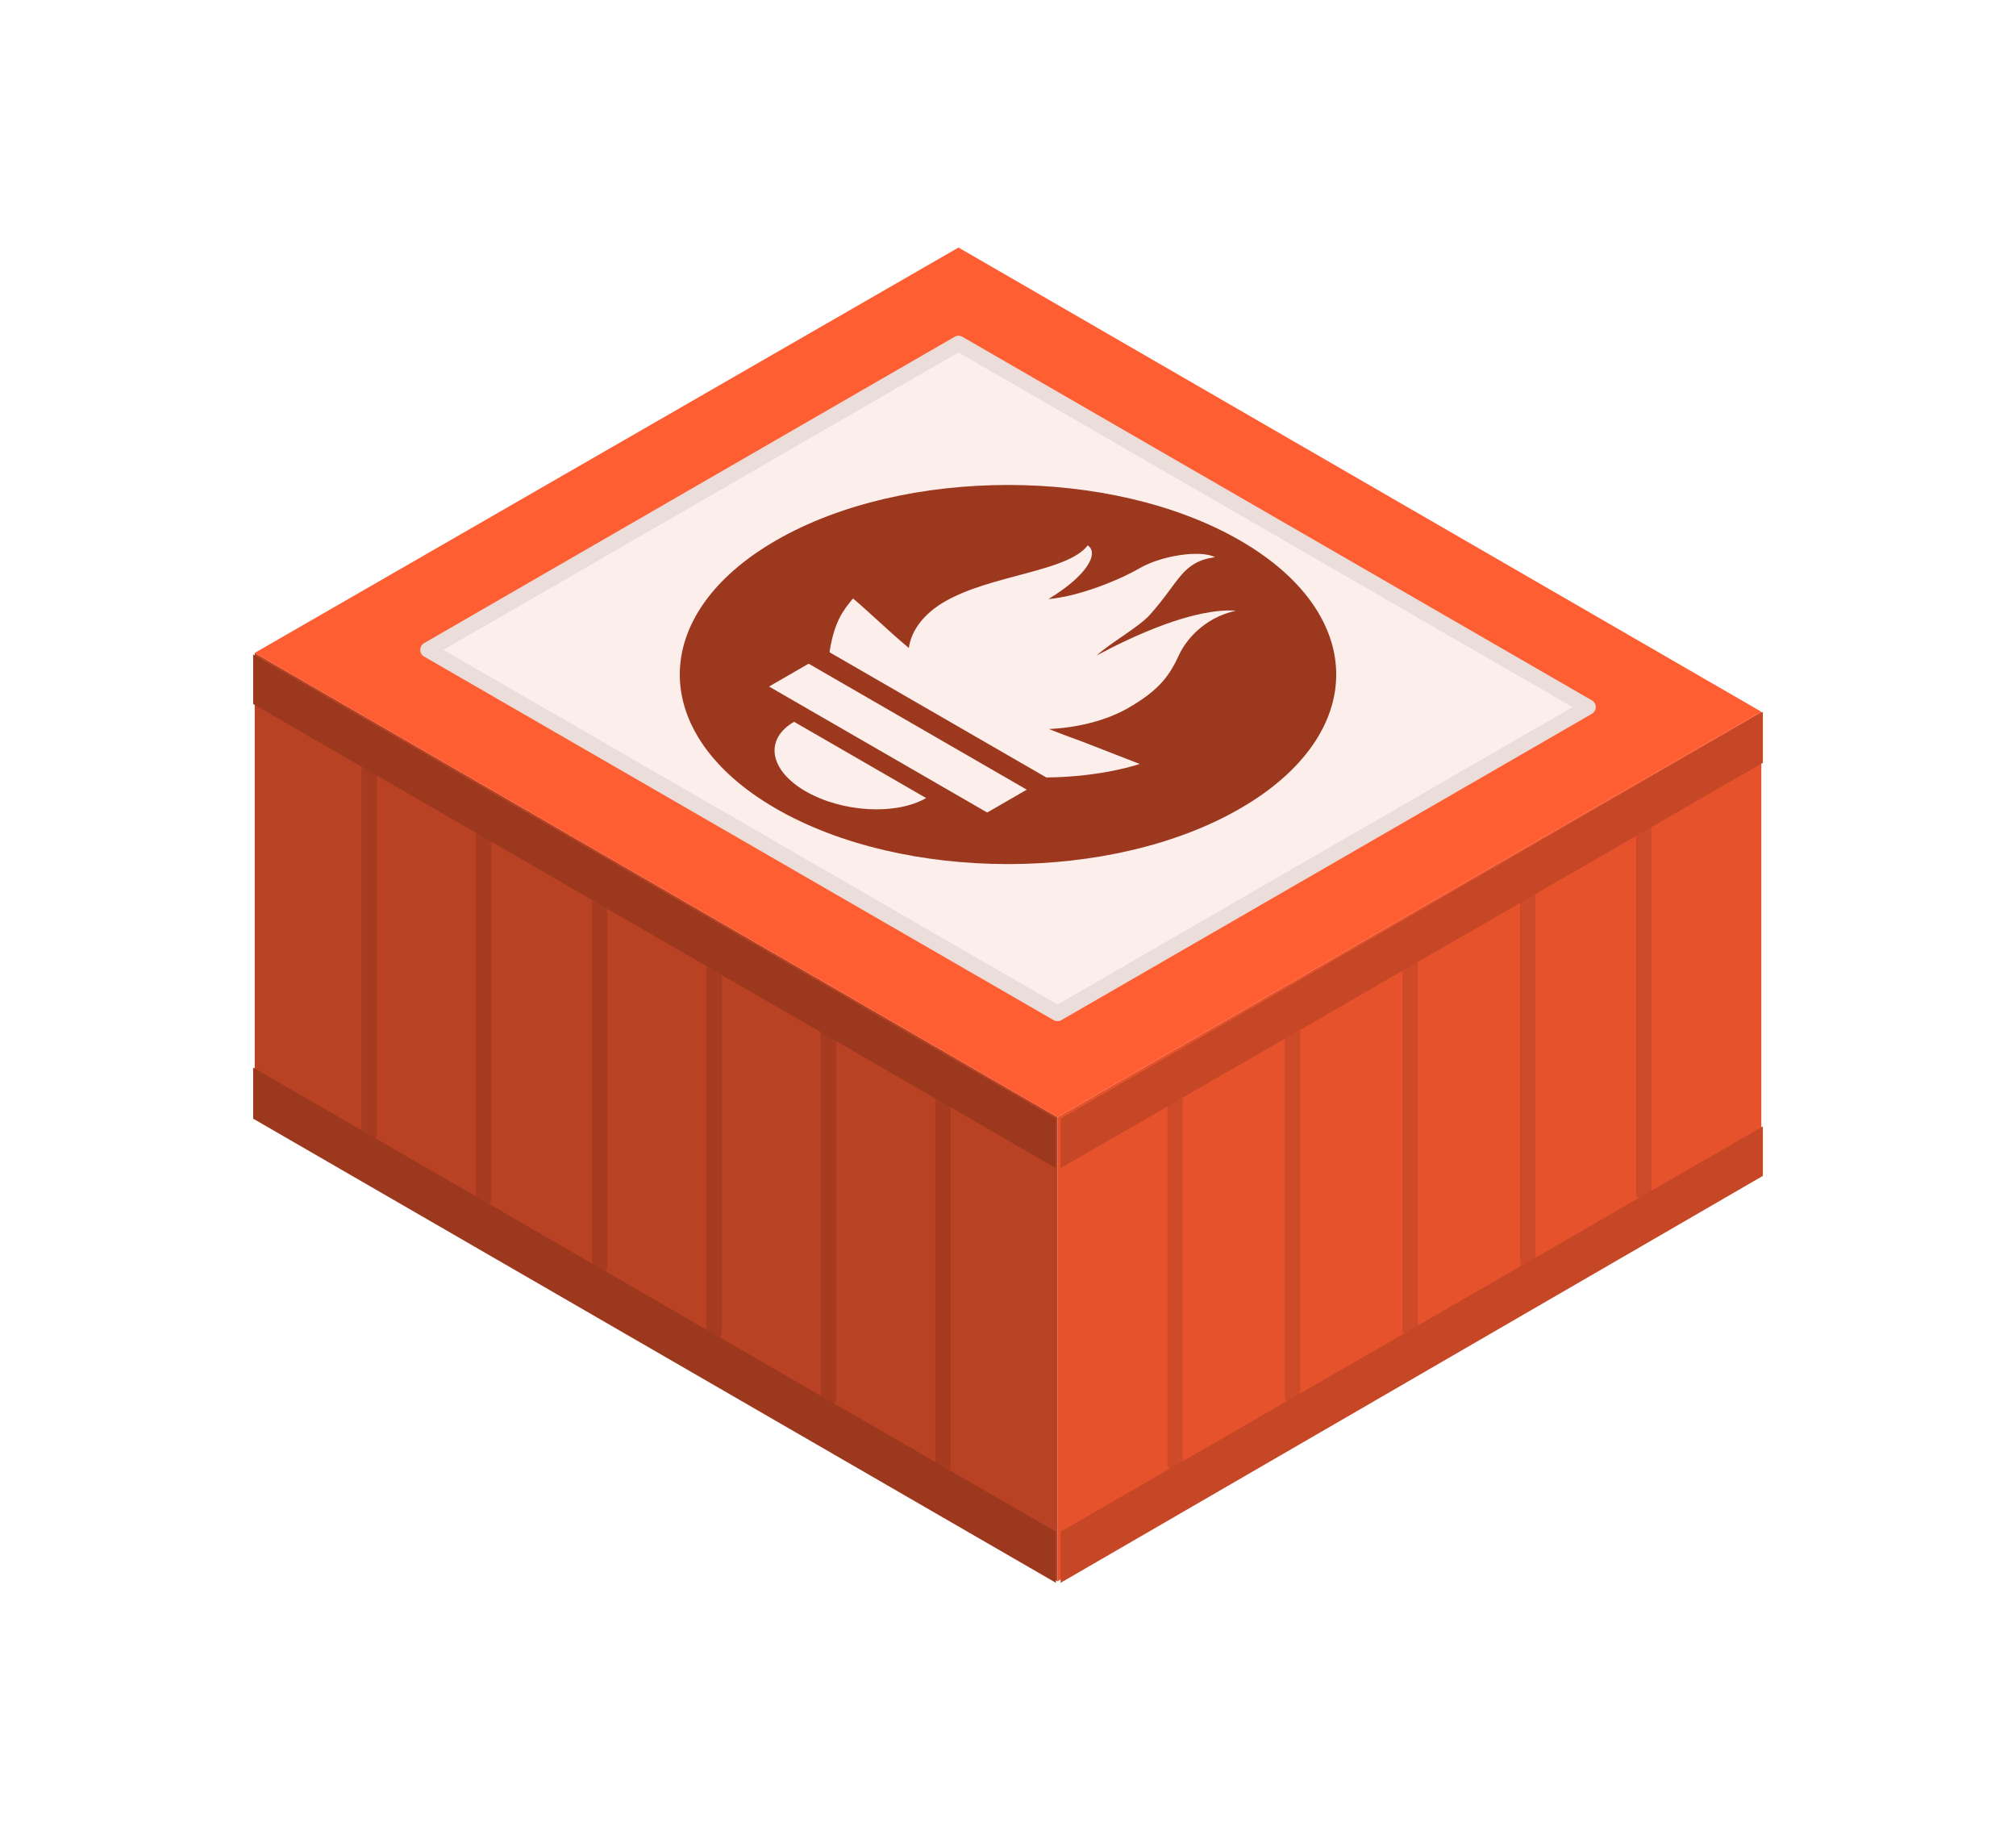
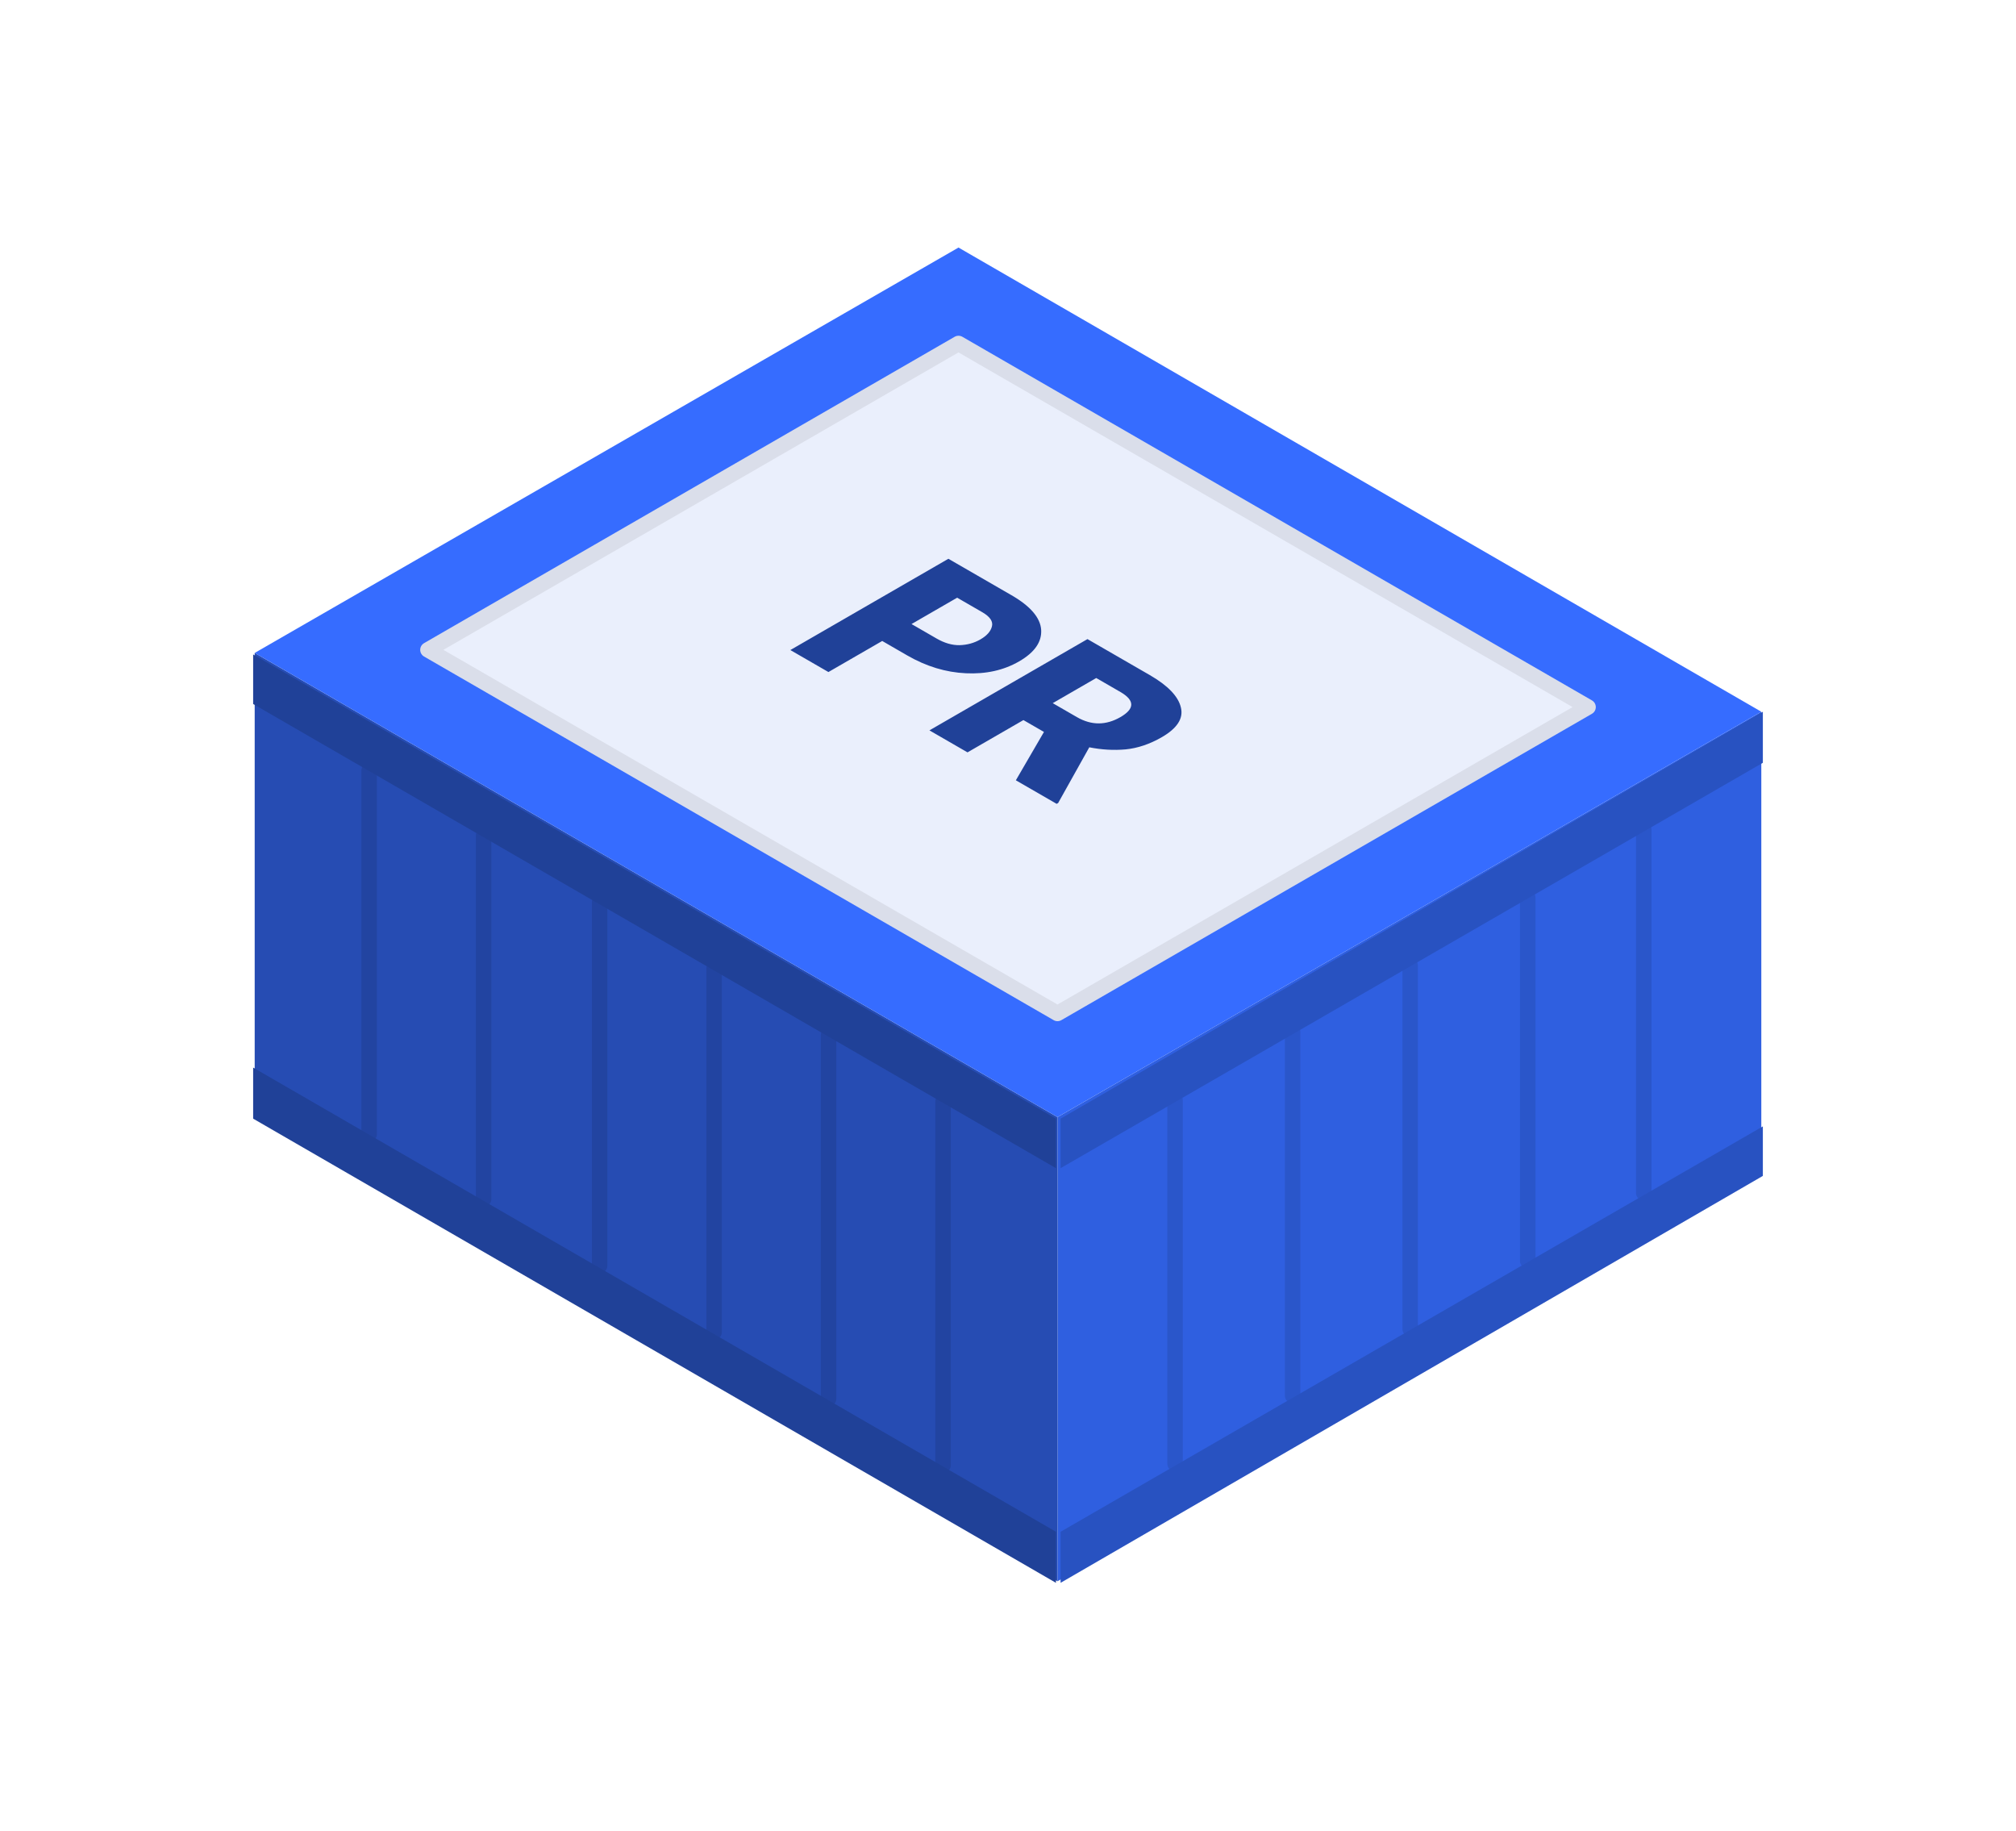
<svg xmlns="http://www.w3.org/2000/svg" viewBox="-64.8 -74.1 129.6 118.3" width="130" height="118" role="presentation" aria-hidden="true">
  <g font-family="system-ui, -apple-system, 'Segoe UI', Roboto, 'Helvetica Neue', sans-serif">
-     <polygon points="48.7,1.9 3.2,28.1 3.2,-1.9 48.7,-28.1" fill="#e6522c" />
-     <polygon points="-48.7,-1.9 3.2,28.1 3.2,-1.9 -48.7,-31.9" fill="#b84223" />
-     <polygon points="-3.2,-58.1 48.7,-28.1 3.2,-1.9 -48.7,-31.9" fill="#ff5d32" />
-     <line x1="41.1" y1="3.0" x2="41.1" y2="-20.5" stroke="#cf4a28" stroke-width="1.0" stroke-linecap="round" />
-     <line x1="33.6" y1="7.4" x2="33.6" y2="-16.1" stroke="#cf4a28" stroke-width="1.0" stroke-linecap="round" />
-     <line x1="26.0" y1="11.8" x2="26.0" y2="-11.7" stroke="#cf4a28" stroke-width="1.0" stroke-linecap="round" />
-     <line x1="18.4" y1="16.1" x2="18.4" y2="-7.4" stroke="#cf4a28" stroke-width="1.0" stroke-linecap="round" />
-     <line x1="10.8" y1="20.5" x2="10.8" y2="-3.0" stroke="#cf4a28" stroke-width="1.0" stroke-linecap="round" />
-     <line x1="-41.3" y1="-0.8" x2="-41.3" y2="-24.3" stroke="#a63b20" stroke-width="1.0" stroke-linecap="round" />
-     <line x1="-33.9" y1="3.4" x2="-33.9" y2="-20.1" stroke="#a63b20" stroke-width="1.0" stroke-linecap="round" />
-     <line x1="-26.4" y1="7.7" x2="-26.4" y2="-15.8" stroke="#a63b20" stroke-width="1.0" stroke-linecap="round" />
-     <line x1="-19.0" y1="12.0" x2="-19.0" y2="-11.5" stroke="#a63b20" stroke-width="1.0" stroke-linecap="round" />
-     <line x1="-11.6" y1="16.3" x2="-11.6" y2="-7.2" stroke="#a63b20" stroke-width="1.0" stroke-linecap="round" />
-     <line x1="-4.2" y1="20.6" x2="-4.2" y2="-2.9" stroke="#a63b20" stroke-width="1.0" stroke-linecap="round" />
-     <polygon points="48.8,1.9 3.4,28.2 3.4,24.9 48.8,-1.3" fill="#c64726" />
-     <polygon points="-48.8,-1.8 3.1,28.2 3.1,24.9 -48.8,-5.1" fill="#9c381e" />
-     <polygon points="48.8,-24.8 3.4,1.4 3.4,-1.8 48.8,-28.1" fill="#c64726" />
-     <polygon points="-48.8,-28.6 3.1,1.4 3.1,-1.8 -48.8,-31.8" fill="#9c381e" />
-     <polygon points="-3.2,-51.9 37.5,-28.4 3.2,-8.6 -37.5,-32.1" fill="#fceeea" stroke="#eaddda" stroke-width="1.0" stroke-linejoin="round" />
-     <g fill="#9c381e" transform="matrix(1.2503 0.7219 -1.2503 0.7219 0.00 -47.83)">
-       <path d="M12 0C5.373 0 0 5.372 0 12c0 6.627 5.373 12 12 12s12-5.373 12-12c0-6.628-5.373-12-12-12zm0 22.46c-1.885 0-3.414-1.26-3.414-2.814h6.828c0 1.553-1.528 2.813-3.414 2.813zm5.64-3.745H6.36v-2.046h11.28v2.046zm-.04-3.098H6.391c-.037-.043-.075-.086-.111-.13-1.155-1.401-1.427-2.133-1.69-2.879-.005-.025 1.4.287 2.395.511 0 0 .513.119 1.262.255-.72-.843-1.147-1.915-1.147-3.01 0-2.406 1.845-4.508 1.18-6.207.648.053 1.34 1.367 1.387 3.422.689-.951.977-2.69.977-3.755 0-1.103.727-2.385 1.454-2.429-.648 1.069.168 1.984.894 4.256.272.854.237 2.29.447 3.201.07-1.892.395-4.652 1.595-5.605-.529 1.2.079 2.702.494 3.424.671 1.164 1.078 2.047 1.078 3.716a4.642 4.642 0 01-1.11 2.996c.792-.149 1.34-.283 1.34-.283l2.573-.502s-.374 1.538-1.81 3.019z" />
+     <polygon points="48.7,1.9 3.2,28.1 3.2,-1.9 48.7,-28.1" fill="#2f5fe0" />
+     <polygon points="-48.7,-1.9 3.2,28.1 3.2,-1.9 -48.7,-31.9" fill="#264cb3" />
+     <polygon points="-3.2,-58.1 48.7,-28.1 3.2,-1.9 -48.7,-31.9" fill="#366cff" />
+     <line x1="41.1" y1="3.0" x2="41.1" y2="-20.5" stroke="#2a56ca" stroke-width="1.0" stroke-linecap="round" />
+     <line x1="33.6" y1="7.4" x2="33.6" y2="-16.1" stroke="#2a56ca" stroke-width="1.0" stroke-linecap="round" />
+     <line x1="26.0" y1="11.8" x2="26.0" y2="-11.7" stroke="#2a56ca" stroke-width="1.0" stroke-linecap="round" />
+     <line x1="18.4" y1="16.1" x2="18.4" y2="-7.4" stroke="#2a56ca" stroke-width="1.0" stroke-linecap="round" />
+     <line x1="10.8" y1="20.5" x2="10.8" y2="-3.0" stroke="#2a56ca" stroke-width="1.0" stroke-linecap="round" />
+     <line x1="-41.3" y1="-0.8" x2="-41.3" y2="-24.3" stroke="#2244a1" stroke-width="1.0" stroke-linecap="round" />
+     <line x1="-33.9" y1="3.4" x2="-33.9" y2="-20.1" stroke="#2244a1" stroke-width="1.0" stroke-linecap="round" />
+     <line x1="-26.4" y1="7.7" x2="-26.4" y2="-15.8" stroke="#2244a1" stroke-width="1.0" stroke-linecap="round" />
+     <line x1="-19.0" y1="12.0" x2="-19.0" y2="-11.5" stroke="#2244a1" stroke-width="1.0" stroke-linecap="round" />
+     <line x1="-11.6" y1="16.3" x2="-11.6" y2="-7.2" stroke="#2244a1" stroke-width="1.0" stroke-linecap="round" />
+     <line x1="-4.2" y1="20.6" x2="-4.2" y2="-2.9" stroke="#2244a1" stroke-width="1.0" stroke-linecap="round" />
+     <polygon points="48.8,1.9 3.4,28.2 3.4,24.9 48.8,-1.3" fill="#2852c1" />
+     <polygon points="-48.8,-1.8 3.1,28.2 3.1,24.9 -48.8,-5.1" fill="#204198" />
+     <polygon points="48.8,-24.8 3.4,1.4 3.4,-1.8 48.8,-28.1" fill="#2852c1" />
+     <polygon points="-48.8,-28.6 3.1,1.4 3.1,-1.8 -48.8,-31.8" fill="#204198" />
+     <polygon points="-3.2,-51.9 37.5,-28.4 3.2,-8.6 -37.5,-32.1" fill="#eaeffc" stroke="#dadeea" stroke-width="1.0" stroke-linejoin="round" />
+     <g fill="#204198" transform="matrix(1.2503 0.7219 -1.2503 0.7219 0.00 -47.83)">
+       <text x="12" y="12.6" font-size="11.5" font-weight="800" font-family="system-ui, -apple-system, 'Segoe UI', Roboto, 'Helvetica Neue', sans-serif" text-anchor="middle" dominant-baseline="central" letter-spacing="-0.3">PR</text>
    </g>
  </g>
</svg>
